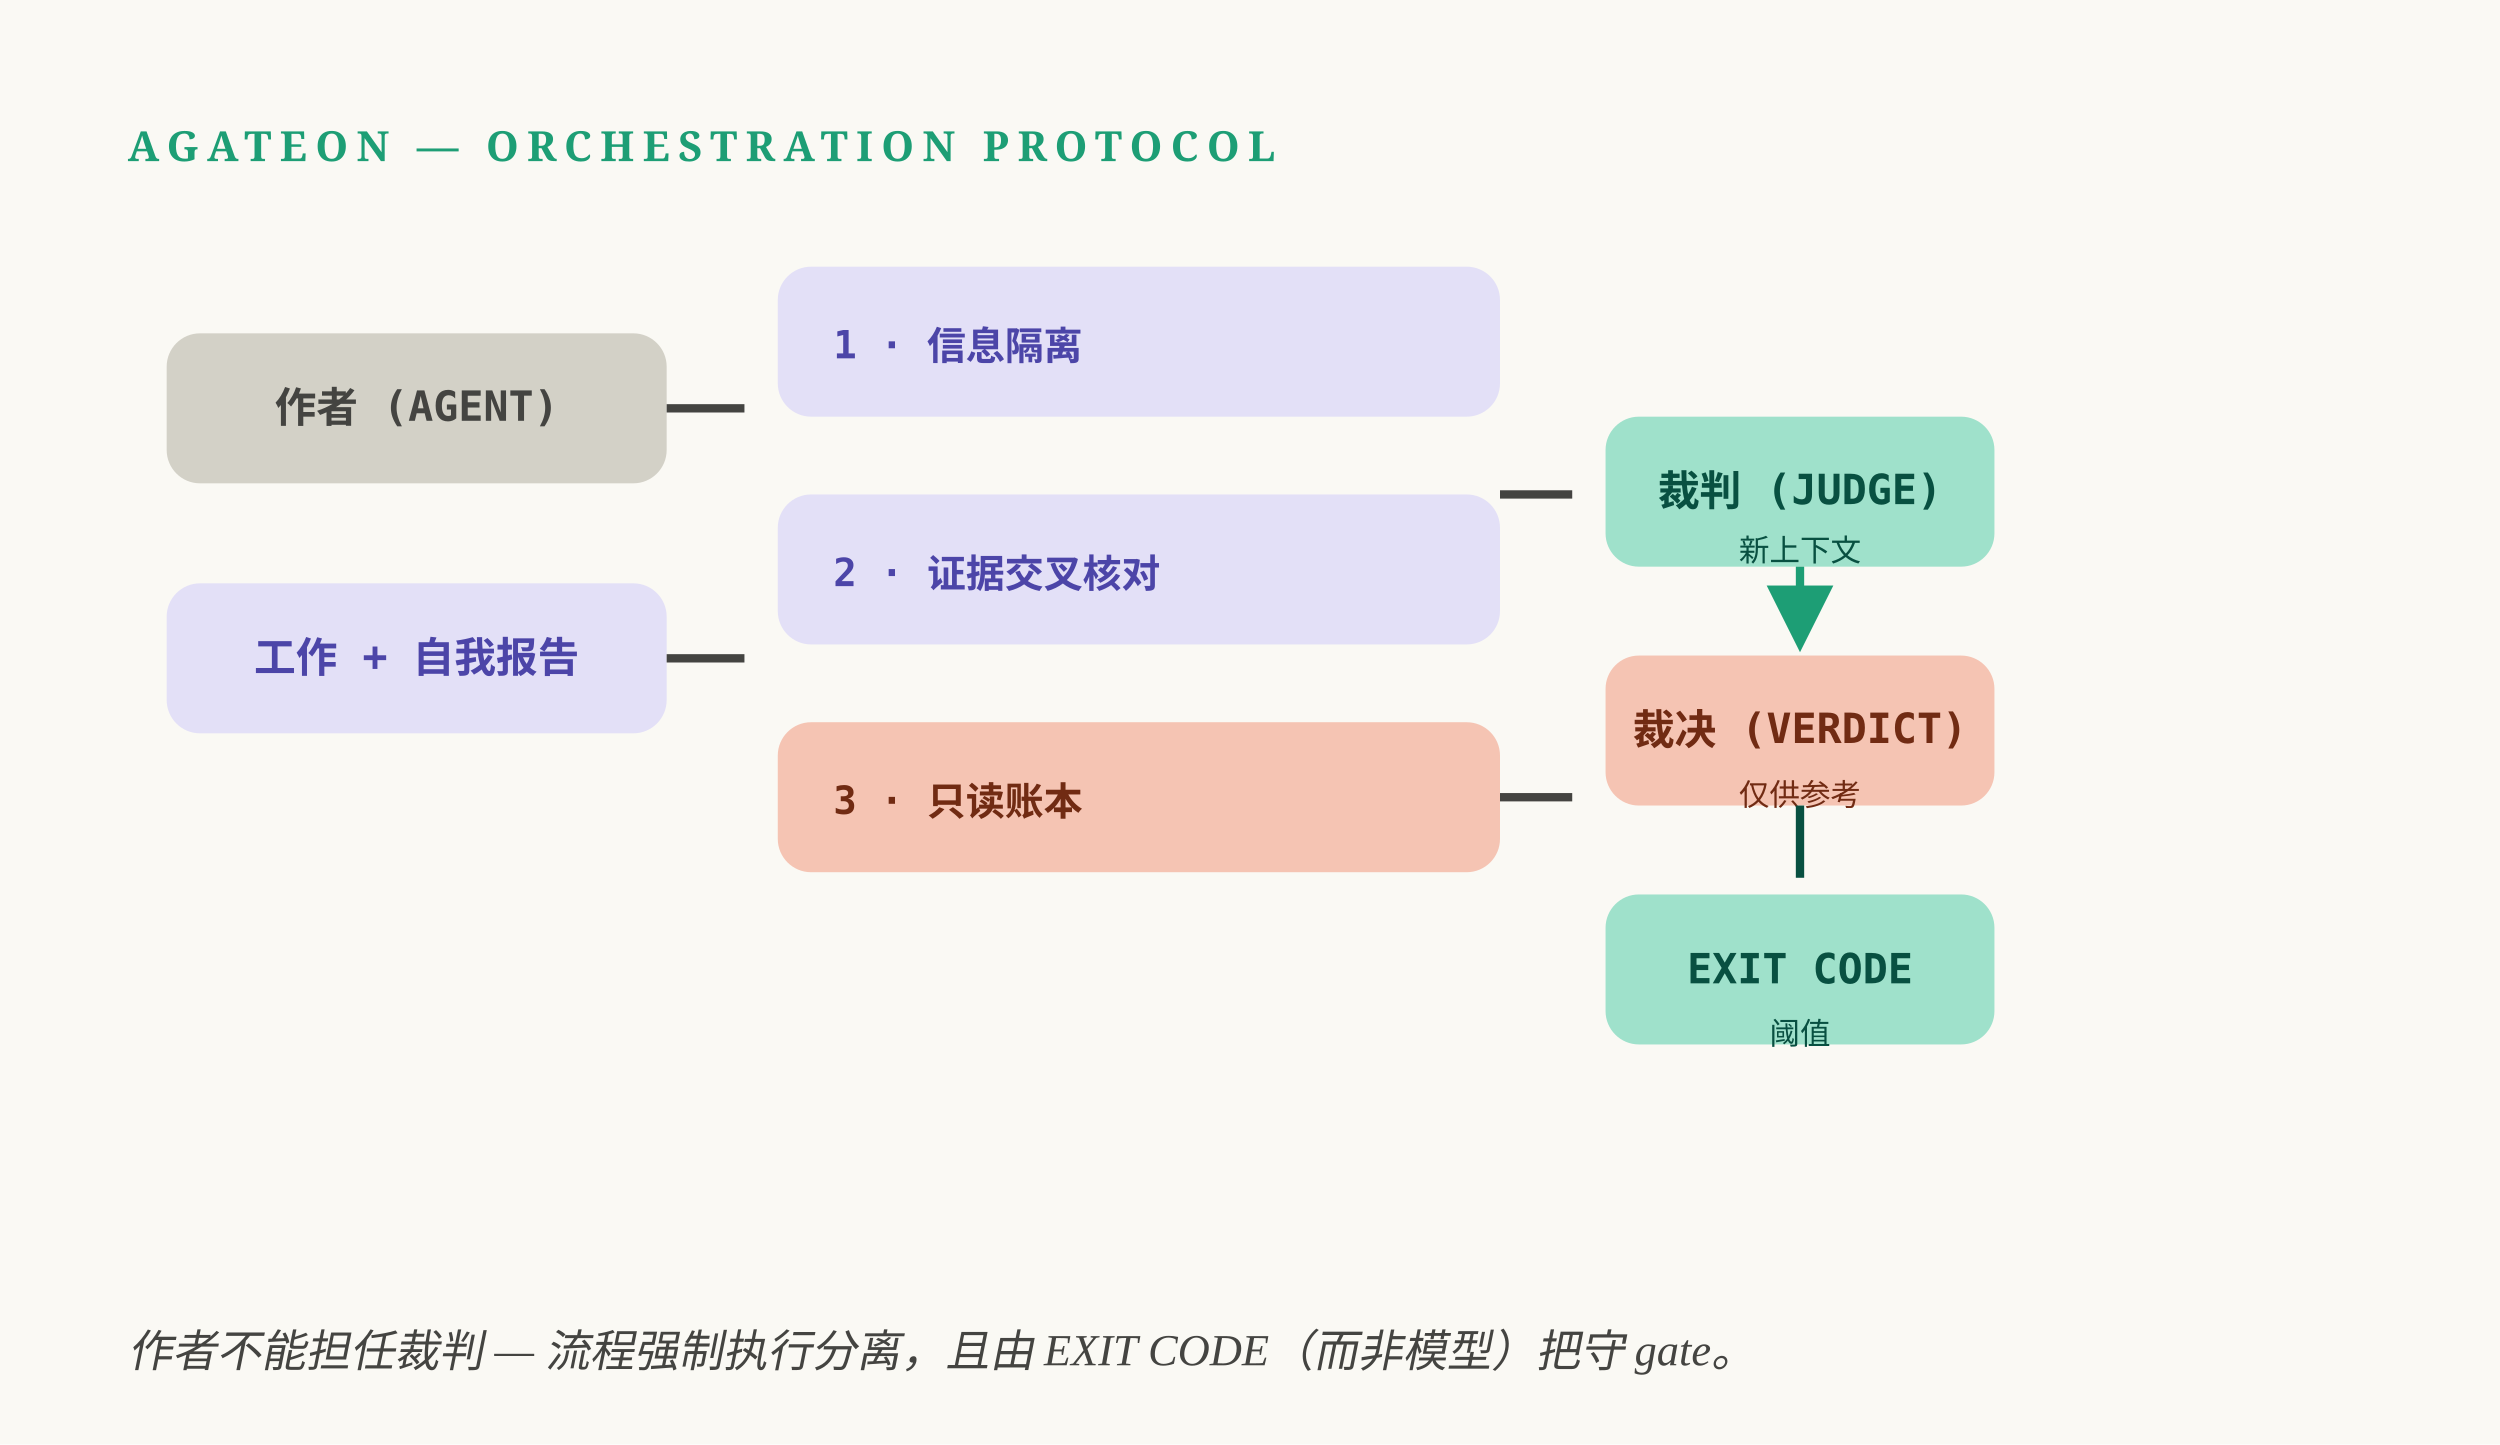
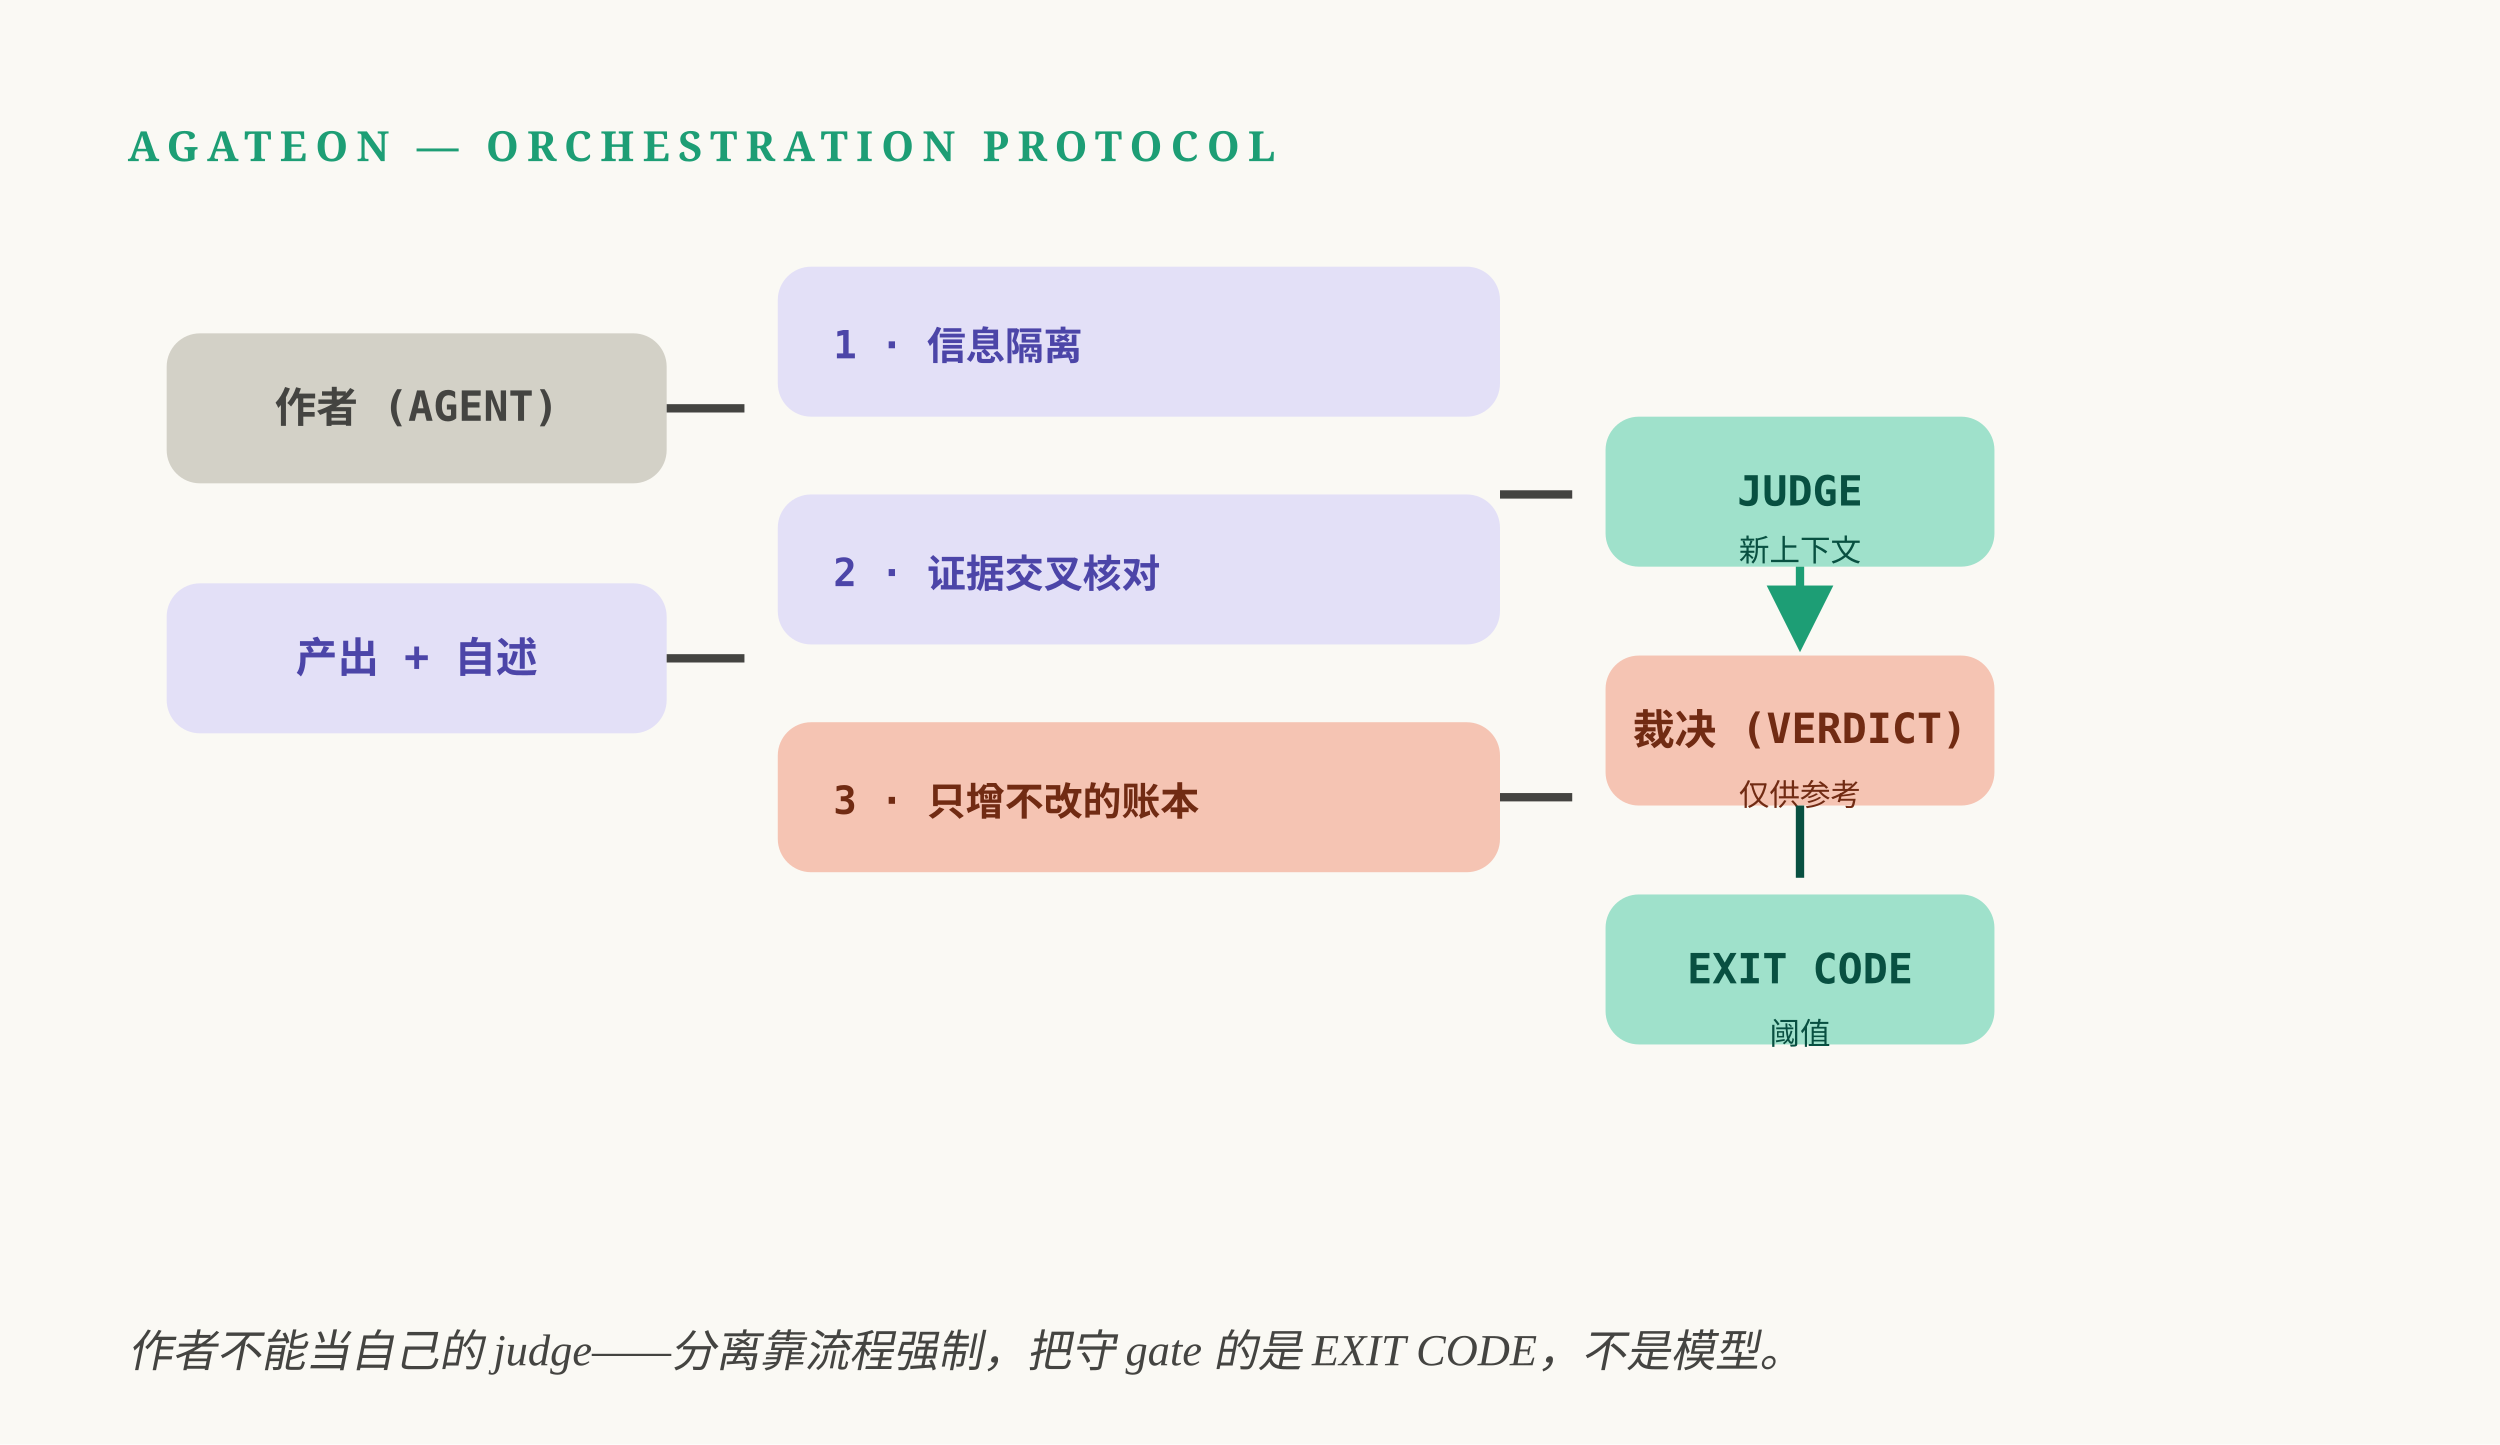
<svg xmlns="http://www.w3.org/2000/svg" width="900" height="520" viewBox="0 0 900 520" font-family="Georgia, 'Times New Roman', serif">
  <defs>
    <marker id="aTeal" viewBox="0 0 10 10" refX="8" refY="5" markerWidth="8" markerHeight="8" orient="auto-start-reverse">
      <path d="M0,0 L10,5 L0,10 z" fill="#1D9E75" />
    </marker>
    <marker id="aGray" viewBox="0 0 10 10" refX="8" refY="5" markerWidth="8" markerHeight="8" orient="auto-start-reverse">
      <path d="M0,0 L10,5 L0,10 z" fill="#444441" />
    </marker>
  </defs>
  <rect width="900" height="520" fill="#FAF9F4" />
  <text x="46" y="58" font-family="Noto Sans SC, serif" font-size="15" letter-spacing="3" fill="#1D9E75" font-weight="600">AGATEON — ORCHESTRATION PROTOCOL</text>
  <g font-family="'Menlo', 'Consolas', monospace" font-size="15" font-weight="700" text-anchor="middle">
    <rect x="60" y="120" width="180" height="54" rx="12" fill="#D3D1C7" />
    <text x="150" y="152" fill="#444441">作者 (AGENT)</text>
    <rect x="60" y="210" width="180" height="54" rx="12" fill="#E3E0F7" />
-     <text x="150" y="242" fill="#4C45A8">工作 + 自我报告</text>
+     <text x="150" y="242" fill="#4C45A8">产出 + 自述</text>
    <path d="M 240 147 L 268 147" stroke="#444441" stroke-width="3" />
    <path d="M 240 237 L 268 237" stroke="#444441" stroke-width="3" />
  </g>
  <g font-family="'Menlo', 'Consolas', monospace" font-size="14" font-weight="700">
    <rect x="280" y="96" width="260" height="54" rx="12" fill="#E3E0F7" />
    <text x="300" y="129" fill="#4C45A8">1 · 信息隔离</text>
    <rect x="280" y="178" width="260" height="54" rx="12" fill="#E3E0F7" />
    <text x="300" y="211" fill="#4C45A8">2 · 证据交叉核对</text>
    <rect x="280" y="260" width="260" height="54" rx="12" fill="#F5C4B3" />
-     <text x="300" y="293" fill="#712B13">3 · 只读账本</text>
+     <text x="300" y="293" fill="#712B13">3 · 只增不改的账本</text>
    <path d="M 540 178 L 566 178" stroke="#444441" stroke-width="3" />
    <path d="M 540 287 L 566 287" stroke="#444441" stroke-width="3" />
  </g>
  <g font-family="'Menlo', 'Consolas', monospace" font-size="15" font-weight="700" text-anchor="middle">
    <rect x="578" y="150" width="140" height="54" rx="12" fill="#9FE1CB" />
-     <text x="648" y="182" fill="#085041">裁判 (JUDGE)</text>
+     <text x="648" y="182" fill="#085041">JUDGE</text>
    <text x="648" y="202" fill="#085041" font-size="11" font-weight="400">新上下文</text>
    <path d="M 648 204 L 648 230" stroke="#1D9E75" stroke-width="3" marker-end="url(#aTeal)" />
    <rect x="578" y="236" width="140" height="54" rx="12" fill="#F5C4B3" />
    <text x="648" y="268" fill="#712B13">裁决 (VERDICT)</text>
    <text x="648" y="290" fill="#712B13" font-size="11" font-weight="400">仅供参考</text>
    <rect x="578" y="322" width="140" height="54" rx="12" fill="#9FE1CB" />
    <text x="648" y="354" fill="#085041">EXIT CODE</text>
    <text x="648" y="376" fill="#085041" font-size="11" font-weight="400">阈值</text>
    <path d="M 648 290 L 648 316" stroke="#085041" stroke-width="3" marker-end="url(#aCoral)" />
  </g>
-   <text x="46" y="492" font-size="16" font-style="italic" fill="#444441">作者不能担任裁判 — 流程强制执行分离，且由 EXIT CODE（而非模型）把守 gate。</text>
+   <text x="46" y="492" font-size="16" font-style="italic" fill="#444441">作者不能当自己的 judge——分离靠流程强制，把守 gate 的是 EXIT CODE，不是模型。</text>
</svg>
